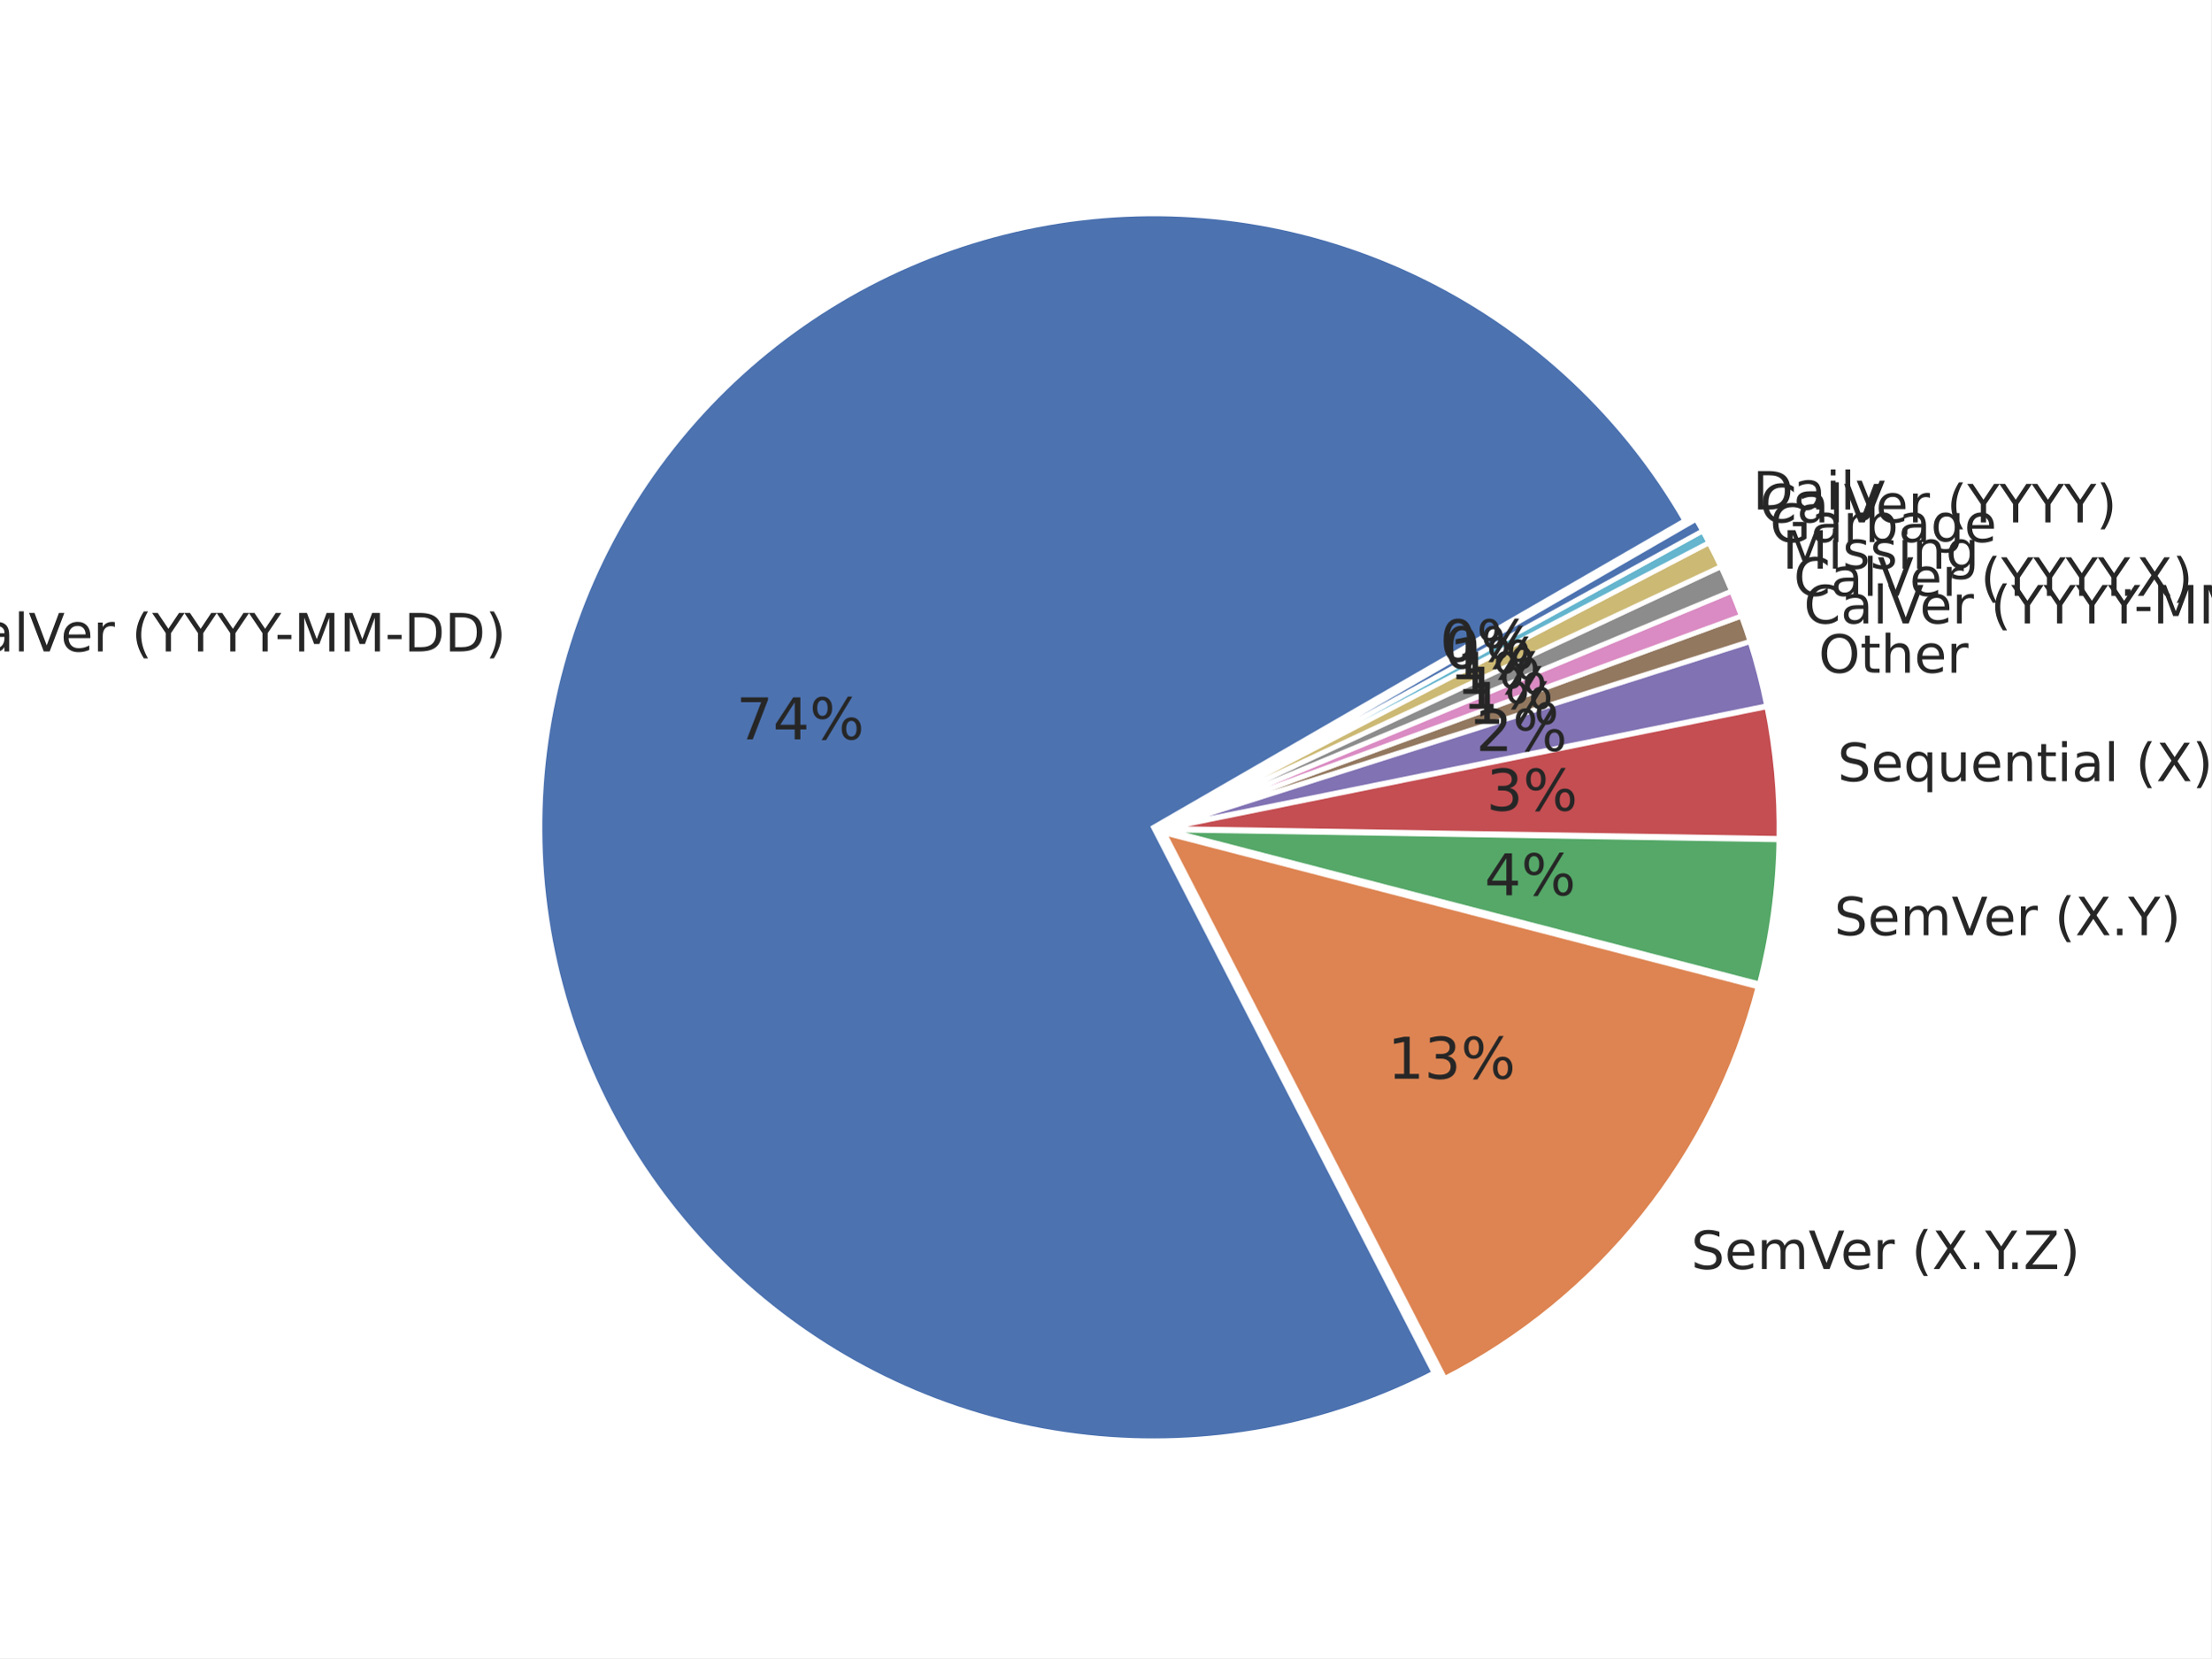
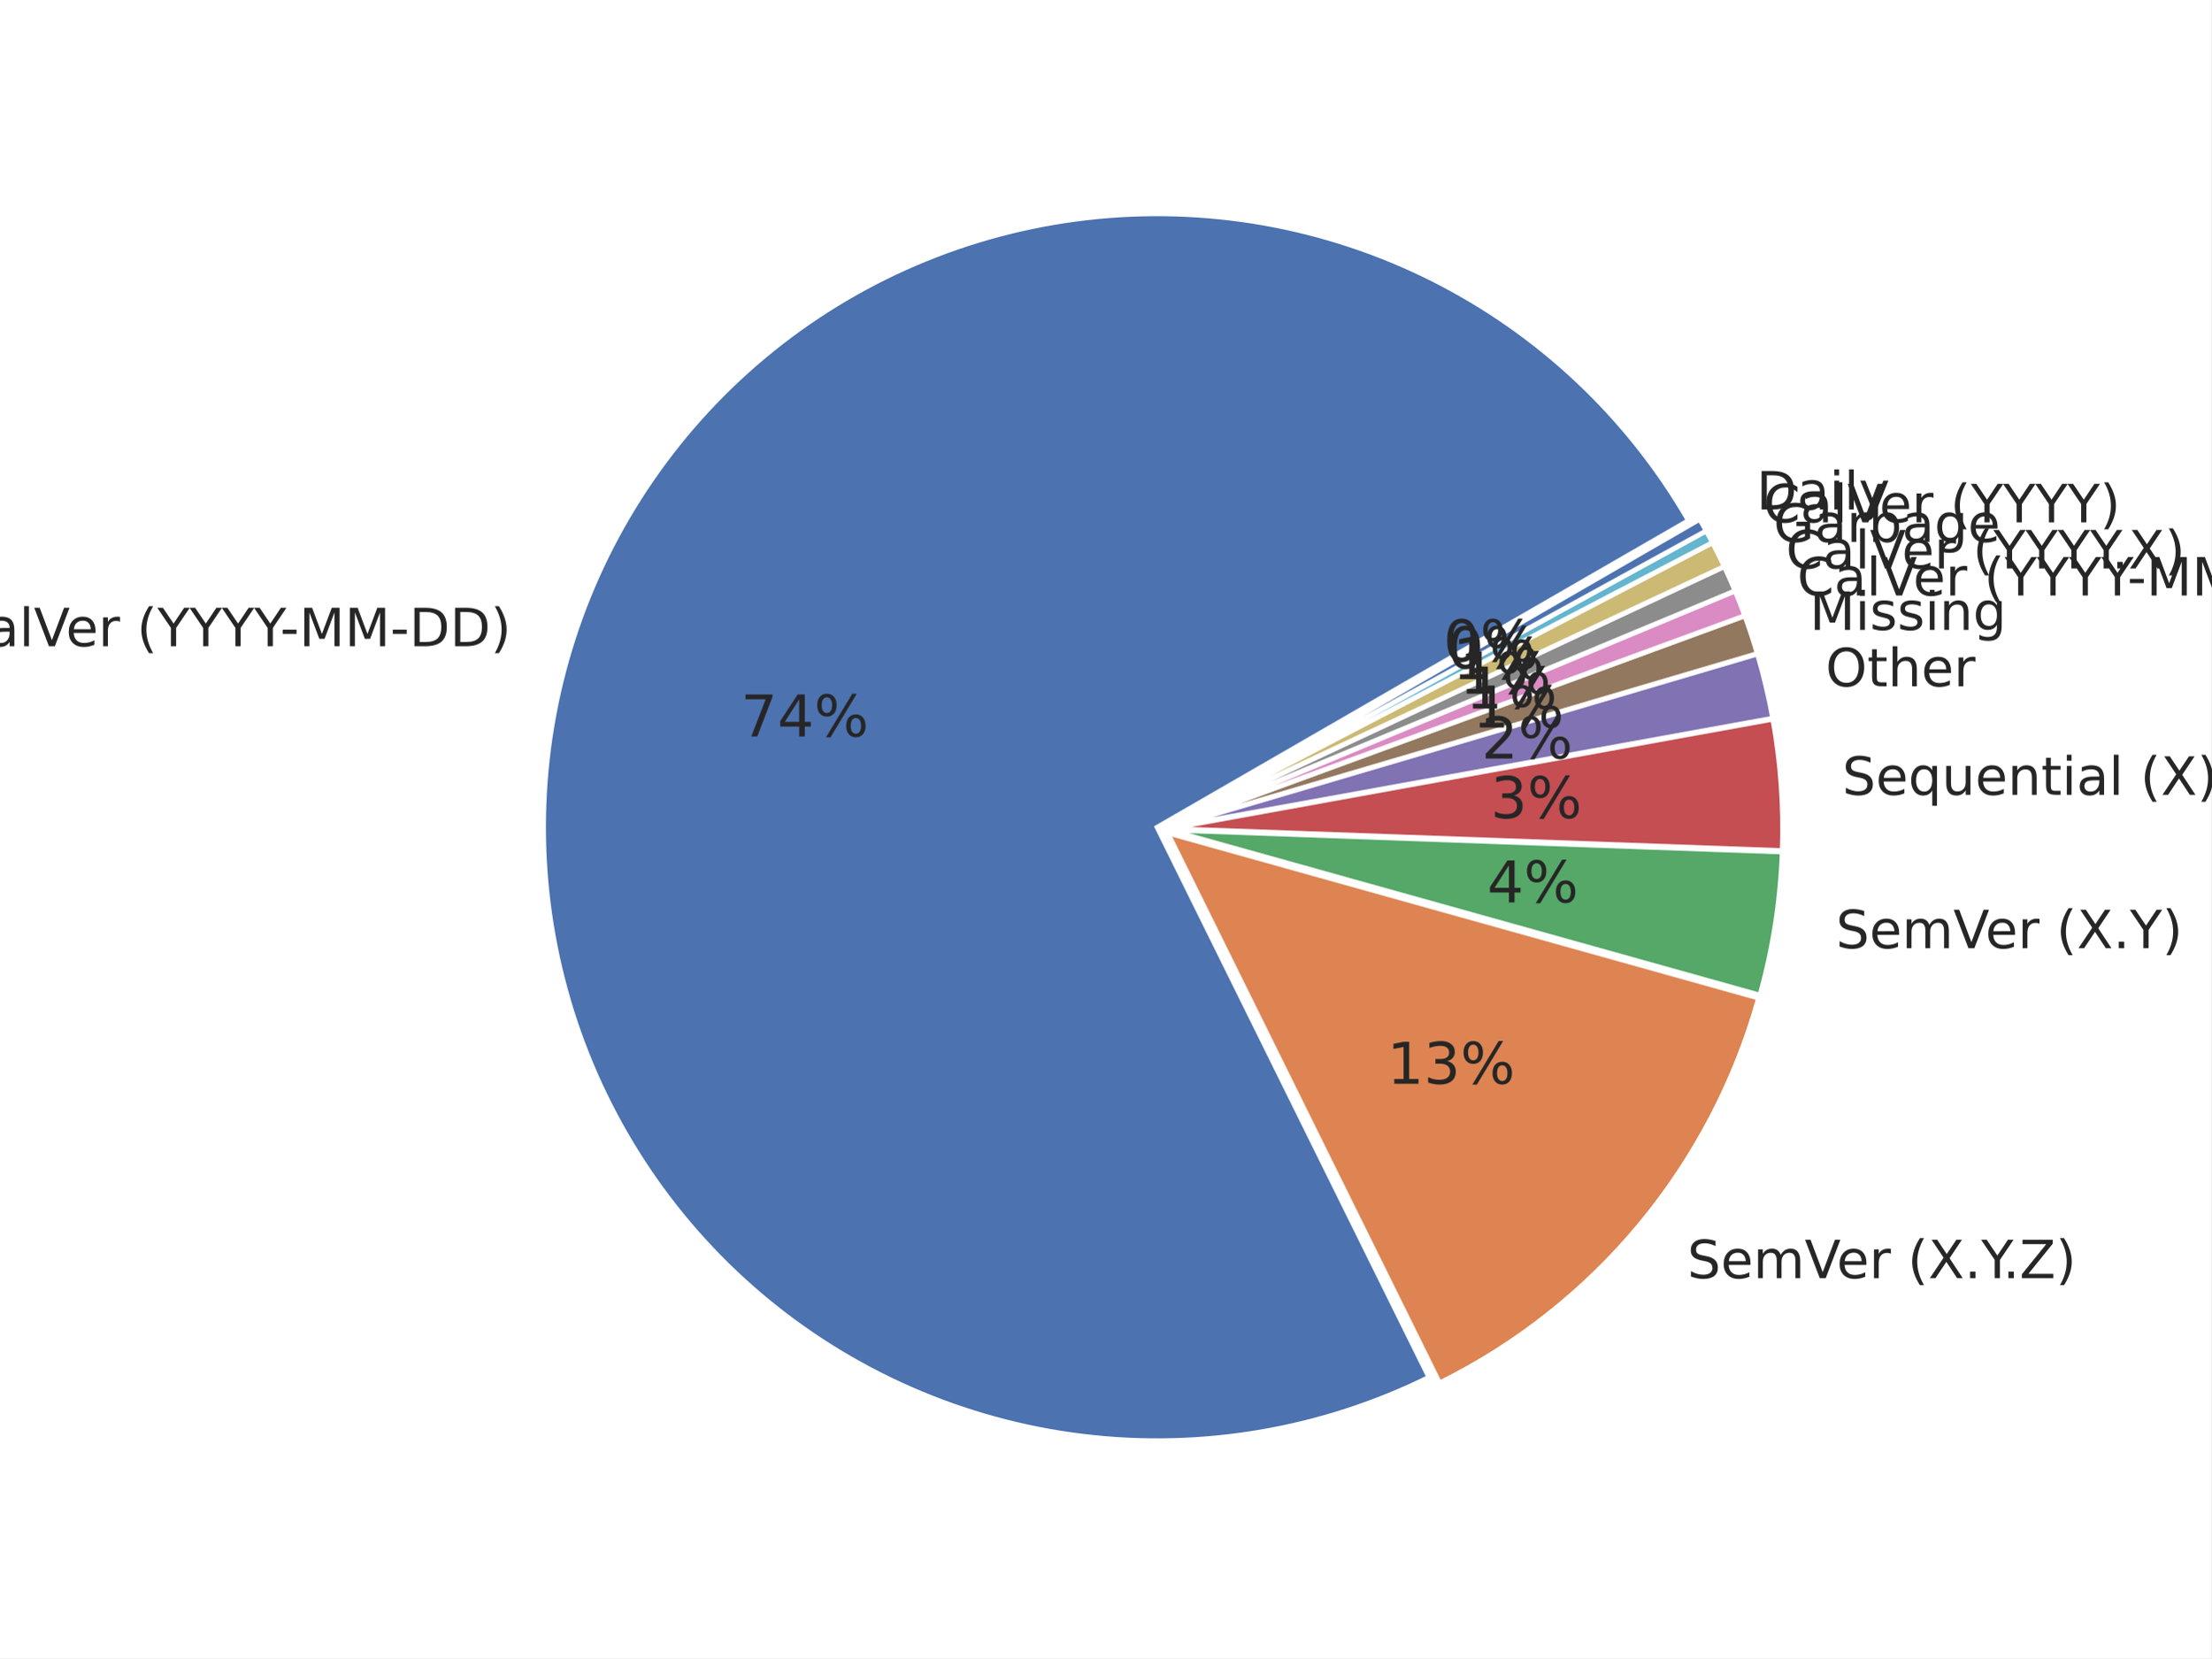
<svg xmlns="http://www.w3.org/2000/svg" xmlns:xlink="http://www.w3.org/1999/xlink" width="460.8pt" height="345.6pt" viewBox="0 0 460.8 345.6" version="1.1">
  <defs>
    <style type="text/css">*{stroke-linejoin: round; stroke-linecap: butt}</style>
  </defs>
  <g id="figure_1">
    <g id="patch_1">
      <path d="M 0 345.6  L 460.8 345.6  L 460.8 0  L 0 0  z " style="fill: #ffffff" />
    </g>
    <g id="axes_1">
      <g id="matplotlib.axis_1" />
      <g id="matplotlib.axis_2" />
      <g id="patch_2">
-         <path d="M 351.126 108.503  C 338.615 86.832 320.013 69.303 297.638 58.1  C 275.262 46.896 250.083 42.503 225.236 45.468  C 200.389 48.432 176.95 58.626 157.839 74.78  C 138.728 90.933 124.773 112.347 117.711 136.353  C 110.65 160.359 110.788 185.919 118.108 209.847  C 125.428 233.776 139.614 255.037 158.898 270.984  C 178.183 286.93 201.73 296.87 226.608 299.567  C 251.485 302.263 276.616 297.598 298.869 286.154  L 240.386 172.439  z " style="fill: #4c72b0; stroke: #ffffff; stroke-linejoin: miter" />
+         <path d="M 351.882 108.493  C 339.414 86.898 320.897 69.414 298.622 58.205  C 276.346 46.995 251.272 42.543 226.499 45.398  C 201.727 48.254 178.322 58.294 159.182 74.277  C 140.041 90.261 125.987 111.499 118.759 135.365  C 111.531 159.231 111.44 184.698 118.496 208.615  C 125.553 232.532 139.454 253.871 158.48 269.991  C 177.505 286.111 200.837 296.319 225.588 299.352  C 250.34 302.385 275.446 298.113 297.801 287.064  L 241.142 172.429  z " style="fill: #4c72b0; stroke: #ffffff; stroke-linejoin: miter" />
      </g>
      <g id="patch_3">
-         <path d="M 301.094 287.313  C 317.112 279.075 331.21 267.545 342.462 253.48  C 353.715 239.415 361.869 223.129 366.39 205.693  L 242.611 173.599  z " style="fill: #dd8452; stroke: #ffffff; stroke-linejoin: miter" />
+         <path d="M 300.009 288.25  C 316.101 280.297 330.339 269.043 341.795 255.224  C 353.251 241.404 361.669 225.326 366.502 208.039  L 243.35 173.616  z " style="fill: #dd8452; stroke: #ffffff; stroke-linejoin: miter" />
      </g>
      <g id="patch_4">
-         <path d="M 366.658 205.067  C 367.929 200.165 368.908 195.193 369.589 190.176  C 370.27 185.159 370.653 180.105 370.735 175.043  L 242.88 172.972  z " style="fill: #55a868; stroke: #ffffff; stroke-linejoin: miter" />
+         <path d="M 366.781 207.419  C 368.139 202.559 369.209 197.624 369.984 192.638  C 370.759 187.652 371.238 182.624 371.419 177.581  L 243.629 172.996  z " style="fill: #55a868; stroke: #ffffff; stroke-linejoin: miter" />
      </g>
      <g id="patch_5">
-         <path d="M 370.741 174.753  C 370.816 170.151 370.642 165.549 370.22 160.965  C 369.798 156.382 369.129 151.825 368.216 147.313  L 242.886 172.683  z " style="fill: #c44e52; stroke: #ffffff; stroke-linejoin: miter" />
+         <path d="M 371.431 177.293  C 371.595 172.709 371.513 168.12 371.184 163.545  C 370.855 158.969 370.281 154.415 369.463 149.902  L 243.641 172.708  z " style="fill: #c44e52; stroke: #ffffff; stroke-linejoin: miter" />
      </g>
      <g id="patch_6">
-         <path d="M 368.18 147.11  C 367.724 144.854 367.207 142.612 366.629 140.385  C 366.052 138.157 365.414 135.946 364.717 133.753  L 242.85 172.479  z " style="fill: #8172b3; stroke: #ffffff; stroke-linejoin: miter" />
+         <path d="M 369.431 149.698  C 369.022 147.442 368.553 145.197 368.023 142.966  C 367.493 140.735 366.904 138.518 366.255 136.319  L 243.61 172.505  z " style="fill: #8172b3; stroke: #ffffff; stroke-linejoin: miter" />
      </g>
      <g id="patch_7">
-         <path d="M 364.689 133.66  C 364.411 132.783 364.123 131.909 363.825 131.038  C 363.527 130.168 363.22 129.3 362.904 128.436  L 242.823 172.387  z " style="fill: #937860; stroke: #ffffff; stroke-linejoin: miter" />
+         <path d="M 366.225 136.213  C 365.836 134.894 365.425 133.58 364.993 132.274  C 364.562 130.968 364.109 129.668 363.635 128.377  L 243.58 172.399  z " style="fill: #937860; stroke: #ffffff; stroke-linejoin: miter" />
      </g>
      <g id="patch_8">
-         <path d="M 362.885 128.384  C 362.569 127.519 362.243 126.659 361.908 125.801  C 361.573 124.944 361.229 124.091 360.876 123.241  L 242.804 172.335  z " style="fill: #da8bc3; stroke: #ffffff; stroke-linejoin: miter" />
+         <path d="M 363.612 128.312  C 363.296 127.451 362.971 126.593 362.637 125.739  C 362.303 124.885 361.959 124.035 361.607 123.188  L 243.556 172.334  z " style="fill: #da8bc3; stroke: #ffffff; stroke-linejoin: miter" />
      </g>
      <g id="patch_9">
-         <path d="M 360.855 123.19  C 360.501 122.34 360.139 121.494 359.767 120.652  C 359.396 119.81 359.015 118.972 358.625 118.138  L 242.782 172.284  z " style="fill: #8c8c8c; stroke: #ffffff; stroke-linejoin: miter" />
+         <path d="M 361.586 123.137  C 361.233 122.29 360.871 121.447 360.501 120.608  C 360.13 119.769 359.751 118.935 359.362 118.104  L 243.535 172.283  z " style="fill: #8c8c8c; stroke: #ffffff; stroke-linejoin: miter" />
      </g>
      <g id="patch_10">
-         <path d="M 358.602 118.088  C 358.212 117.255 357.813 116.425 357.406 115.6  C 356.998 114.775 356.582 113.954 356.156 113.138  L 242.759 172.234  z " style="fill: #ccb974; stroke: #ffffff; stroke-linejoin: miter" />
+         <path d="M 359.339 118.054  C 358.95 117.223 358.552 116.397 358.146 115.574  C 357.74 114.752 357.324 113.934 356.9 113.121  L 243.512 172.233  z " style="fill: #ccb974; stroke: #ffffff; stroke-linejoin: miter" />
      </g>
      <g id="patch_11">
-         <path d="M 356.137 113.101  C 355.925 112.693 355.71 112.286 355.493 111.88  C 355.276 111.475 355.056 111.07 354.835 110.667  L 242.74 172.197  z " style="fill: #64b5cd; stroke: #ffffff; stroke-linejoin: miter" />
+         <path d="M 356.882 113.084  C 356.67 112.678 356.455 112.272 356.239 111.868  C 356.023 111.463 355.804 111.06 355.583 110.658  L 243.493 172.197  z " style="fill: #64b5cd; stroke: #ffffff; stroke-linejoin: miter" />
      </g>
      <g id="patch_12">
-         <path d="M 354.822 110.642  C 354.6 110.239 354.377 109.837 354.151 109.436  C 353.925 109.035 353.697 108.635 353.467 108.237  L 242.727 172.173  z " style="fill: #4c72b0; stroke: #ffffff; stroke-linejoin: miter" />
+         <path d="M 355.57 110.634  C 355.349 110.232 355.127 109.831 354.902 109.432  C 354.677 109.032 354.449 108.634 354.22 108.237  L 243.48 172.173  z " style="fill: #4c72b0; stroke: #ffffff; stroke-linejoin: miter" />
      </g>
      <g id="text_1">
-         <g style="fill: #262626" transform="translate(-11.50343 135.7799) scale(0.11 -0.11)">
+         <g style="fill: #262626" transform="translate(-10.42624 134.6938) scale(0.11 -0.11)">
          <defs>
            <path id="DejaVuSans-43" d="M 4122 4306  L 4122 3641  Q 3803 3938 3442 4084  Q 3081 4231 2675 4231  Q 1875 4231 1450 3742  Q 1025 3253 1025 2328  Q 1025 1406 1450 917  Q 1875 428 2675 428  Q 3081 428 3442 575  Q 3803 722 4122 1019  L 4122 359  Q 3791 134 3420 21  Q 3050 -91 2638 -91  Q 1578 -91 968 557  Q 359 1206 359 2328  Q 359 3453 968 4101  Q 1578 4750 2638 4750  Q 3056 4750 3426 4639  Q 3797 4528 4122 4306  z " transform="scale(0.015625)" />
            <path id="DejaVuSans-61" d="M 2194 1759  Q 1497 1759 1228 1600  Q 959 1441 959 1056  Q 959 750 1161 570  Q 1363 391 1709 391  Q 2188 391 2477 730  Q 2766 1069 2766 1631  L 2766 1759  L 2194 1759  z M 3341 1997  L 3341 0  L 2766 0  L 2766 531  Q 2569 213 2275 61  Q 1981 -91 1556 -91  Q 1019 -91 701 211  Q 384 513 384 1019  Q 384 1609 779 1909  Q 1175 2209 1959 2209  L 2766 2209  L 2766 2266  Q 2766 2663 2505 2880  Q 2244 3097 1772 3097  Q 1472 3097 1187 3025  Q 903 2953 641 2809  L 641 3341  Q 956 3463 1253 3523  Q 1550 3584 1831 3584  Q 2591 3584 2966 3190  Q 3341 2797 3341 1997  z " transform="scale(0.015625)" />
            <path id="DejaVuSans-6c" d="M 603 4863  L 1178 4863  L 1178 0  L 603 0  L 603 4863  z " transform="scale(0.015625)" />
            <path id="DejaVuSans-56" d="M 1831 0  L 50 4666  L 709 4666  L 2188 738  L 3669 4666  L 4325 4666  L 2547 0  L 1831 0  z " transform="scale(0.015625)" />
            <path id="DejaVuSans-65" d="M 3597 1894  L 3597 1613  L 953 1613  Q 991 1019 1311 708  Q 1631 397 2203 397  Q 2534 397 2845 478  Q 3156 559 3463 722  L 3463 178  Q 3153 47 2828 -22  Q 2503 -91 2169 -91  Q 1331 -91 842 396  Q 353 884 353 1716  Q 353 2575 817 3079  Q 1281 3584 2069 3584  Q 2775 3584 3186 3129  Q 3597 2675 3597 1894  z M 3022 2063  Q 3016 2534 2758 2815  Q 2500 3097 2075 3097  Q 1594 3097 1305 2825  Q 1016 2553 972 2059  L 3022 2063  z " transform="scale(0.015625)" />
            <path id="DejaVuSans-72" d="M 2631 2963  Q 2534 3019 2420 3045  Q 2306 3072 2169 3072  Q 1681 3072 1420 2755  Q 1159 2438 1159 1844  L 1159 0  L 581 0  L 581 3500  L 1159 3500  L 1159 2956  Q 1341 3275 1631 3429  Q 1922 3584 2338 3584  Q 2397 3584 2469 3576  Q 2541 3569 2628 3553  L 2631 2963  z " transform="scale(0.015625)" />
            <path id="DejaVuSans-20" transform="scale(0.015625)" />
            <path id="DejaVuSans-28" d="M 1984 4856  Q 1566 4138 1362 3434  Q 1159 2731 1159 2009  Q 1159 1288 1364 580  Q 1569 -128 1984 -844  L 1484 -844  Q 1016 -109 783 600  Q 550 1309 550 2009  Q 550 2706 781 3412  Q 1013 4119 1484 4856  L 1984 4856  z " transform="scale(0.015625)" />
            <path id="DejaVuSans-59" d="M -13 4666  L 666 4666  L 1959 2747  L 3244 4666  L 3922 4666  L 2272 2222  L 2272 0  L 1638 0  L 1638 2222  L -13 4666  z " transform="scale(0.015625)" />
            <path id="DejaVuSans-2d" d="M 313 2009  L 1997 2009  L 1997 1497  L 313 1497  L 313 2009  z " transform="scale(0.015625)" />
            <path id="DejaVuSans-4d" d="M 628 4666  L 1569 4666  L 2759 1491  L 3956 4666  L 4897 4666  L 4897 0  L 4281 0  L 4281 4097  L 3078 897  L 2444 897  L 1241 4097  L 1241 0  L 628 0  L 628 4666  z " transform="scale(0.015625)" />
            <path id="DejaVuSans-44" d="M 1259 4147  L 1259 519  L 2022 519  Q 2988 519 3436 956  Q 3884 1394 3884 2338  Q 3884 3275 3436 3711  Q 2988 4147 2022 4147  L 1259 4147  z M 628 4666  L 1925 4666  Q 3281 4666 3915 4102  Q 4550 3538 4550 2338  Q 4550 1131 3912 565  Q 3275 0 1925 0  L 628 0  L 628 4666  z " transform="scale(0.015625)" />
            <path id="DejaVuSans-29" d="M 513 4856  L 1013 4856  Q 1481 4119 1714 3412  Q 1947 2706 1947 2009  Q 1947 1309 1714 600  Q 1481 -109 1013 -844  L 513 -844  Q 928 -128 1133 580  Q 1338 1288 1338 2009  Q 1338 2731 1133 3434  Q 928 4138 513 4856  z " transform="scale(0.015625)" />
          </defs>
          <use xlink:href="#DejaVuSans-43" />
          <use xlink:href="#DejaVuSans-61" x="69.824" />
          <use xlink:href="#DejaVuSans-6c" x="131.104" />
          <use xlink:href="#DejaVuSans-56" x="158.887" />
          <use xlink:href="#DejaVuSans-65" x="219.545" />
          <use xlink:href="#DejaVuSans-72" x="281.068" />
          <use xlink:href="#DejaVuSans-20" x="322.182" />
          <use xlink:href="#DejaVuSans-28" x="353.969" />
          <use xlink:href="#DejaVuSans-59" x="392.982" />
          <use xlink:href="#DejaVuSans-59" x="454.066" />
          <use xlink:href="#DejaVuSans-59" x="515.15" />
          <use xlink:href="#DejaVuSans-59" x="576.234" />
          <use xlink:href="#DejaVuSans-2d" x="625.443" />
          <use xlink:href="#DejaVuSans-4d" x="661.527" />
          <use xlink:href="#DejaVuSans-4d" x="747.807" />
          <use xlink:href="#DejaVuSans-2d" x="834.086" />
          <use xlink:href="#DejaVuSans-44" x="870.17" />
          <use xlink:href="#DejaVuSans-44" x="947.172" />
          <use xlink:href="#DejaVuSans-29" x="1024.174" />
        </g>
      </g>
      <g id="text_2">
-         <g style="fill: #262626" transform="translate(153.4451 154.0988) scale(0.12 -0.12)">
+         <g style="fill: #262626" transform="translate(154.3763 153.5019) scale(0.12 -0.12)">
          <defs>
            <path id="DejaVuSans-37" d="M 525 4666  L 3525 4666  L 3525 4397  L 1831 0  L 1172 0  L 2766 4134  L 525 4134  L 525 4666  z " transform="scale(0.015625)" />
            <path id="DejaVuSans-34" d="M 2419 4116  L 825 1625  L 2419 1625  L 2419 4116  z M 2253 4666  L 3047 4666  L 3047 1625  L 3713 1625  L 3713 1100  L 3047 1100  L 3047 0  L 2419 0  L 2419 1100  L 313 1100  L 313 1709  L 2253 4666  z " transform="scale(0.015625)" />
            <path id="DejaVuSans-25" d="M 4653 2053  Q 4381 2053 4226 1822  Q 4072 1591 4072 1178  Q 4072 772 4226 539  Q 4381 306 4653 306  Q 4919 306 5073 539  Q 5228 772 5228 1178  Q 5228 1588 5073 1820  Q 4919 2053 4653 2053  z M 4653 2450  Q 5147 2450 5437 2106  Q 5728 1763 5728 1178  Q 5728 594 5436 251  Q 5144 -91 4653 -91  Q 4153 -91 3862 251  Q 3572 594 3572 1178  Q 3572 1766 3864 2108  Q 4156 2450 4653 2450  z M 1428 4353  Q 1159 4353 1004 4120  Q 850 3888 850 3481  Q 850 3069 1003 2837  Q 1156 2606 1428 2606  Q 1700 2606 1854 2837  Q 2009 3069 2009 3481  Q 2009 3884 1853 4118  Q 1697 4353 1428 4353  z M 4250 4750  L 4750 4750  L 1831 -91  L 1331 -91  L 4250 4750  z M 1428 4750  Q 1922 4750 2215 4408  Q 2509 4066 2509 3481  Q 2509 2891 2217 2550  Q 1925 2209 1428 2209  Q 931 2209 642 2551  Q 353 2894 353 3481  Q 353 4063 643 4406  Q 934 4750 1428 4750  z " transform="scale(0.015625)" />
          </defs>
          <use xlink:href="#DejaVuSans-37" />
          <use xlink:href="#DejaVuSans-34" x="63.623" />
          <use xlink:href="#DejaVuSans-25" x="127.246" />
        </g>
      </g>
      <g id="text_3">
-         <g style="fill: #262626" transform="translate(352.4475 264.5032) scale(0.11 -0.11)">
+         <g style="fill: #262626" transform="translate(351.6397 266.4197) scale(0.11 -0.11)">
          <defs>
            <path id="DejaVuSans-53" d="M 3425 4513  L 3425 3897  Q 3066 4069 2747 4153  Q 2428 4238 2131 4238  Q 1616 4238 1336 4038  Q 1056 3838 1056 3469  Q 1056 3159 1242 3001  Q 1428 2844 1947 2747  L 2328 2669  Q 3034 2534 3370 2195  Q 3706 1856 3706 1288  Q 3706 609 3251 259  Q 2797 -91 1919 -91  Q 1588 -91 1214 -16  Q 841 59 441 206  L 441 856  Q 825 641 1194 531  Q 1563 422 1919 422  Q 2459 422 2753 634  Q 3047 847 3047 1241  Q 3047 1584 2836 1778  Q 2625 1972 2144 2069  L 1759 2144  Q 1053 2284 737 2584  Q 422 2884 422 3419  Q 422 4038 858 4394  Q 1294 4750 2059 4750  Q 2388 4750 2728 4690  Q 3069 4631 3425 4513  z " transform="scale(0.015625)" />
            <path id="DejaVuSans-6d" d="M 3328 2828  Q 3544 3216 3844 3400  Q 4144 3584 4550 3584  Q 5097 3584 5394 3201  Q 5691 2819 5691 2113  L 5691 0  L 5113 0  L 5113 2094  Q 5113 2597 4934 2840  Q 4756 3084 4391 3084  Q 3944 3084 3684 2787  Q 3425 2491 3425 1978  L 3425 0  L 2847 0  L 2847 2094  Q 2847 2600 2669 2842  Q 2491 3084 2119 3084  Q 1678 3084 1418 2786  Q 1159 2488 1159 1978  L 1159 0  L 581 0  L 581 3500  L 1159 3500  L 1159 2956  Q 1356 3278 1631 3431  Q 1906 3584 2284 3584  Q 2666 3584 2933 3390  Q 3200 3197 3328 2828  z " transform="scale(0.015625)" />
            <path id="DejaVuSans-58" d="M 403 4666  L 1081 4666  L 2241 2931  L 3406 4666  L 4084 4666  L 2584 2425  L 4184 0  L 3506 0  L 2194 1984  L 872 0  L 191 0  L 1856 2491  L 403 4666  z " transform="scale(0.015625)" />
            <path id="DejaVuSans-2e" d="M 684 794  L 1344 794  L 1344 0  L 684 0  L 684 794  z " transform="scale(0.015625)" />
            <path id="DejaVuSans-5a" d="M 359 4666  L 4025 4666  L 4025 4184  L 1075 531  L 4097 531  L 4097 0  L 288 0  L 288 481  L 3238 4134  L 359 4134  L 359 4666  z " transform="scale(0.015625)" />
          </defs>
          <use xlink:href="#DejaVuSans-53" />
          <use xlink:href="#DejaVuSans-65" x="63.477" />
          <use xlink:href="#DejaVuSans-6d" x="125" />
          <use xlink:href="#DejaVuSans-56" x="222.412" />
          <use xlink:href="#DejaVuSans-65" x="283.07" />
          <use xlink:href="#DejaVuSans-72" x="344.594" />
          <use xlink:href="#DejaVuSans-20" x="385.707" />
          <use xlink:href="#DejaVuSans-28" x="417.494" />
          <use xlink:href="#DejaVuSans-58" x="456.508" />
          <use xlink:href="#DejaVuSans-2e" x="525.014" />
          <use xlink:href="#DejaVuSans-59" x="556.801" />
          <use xlink:href="#DejaVuSans-2e" x="597.635" />
          <use xlink:href="#DejaVuSans-5a" x="629.422" />
          <use xlink:href="#DejaVuSans-29" x="697.928" />
        </g>
      </g>
      <g id="text_4">
-         <g style="fill: #262626" transform="translate(289.1859 224.8387) scale(0.12 -0.12)">
+         <g style="fill: #262626" transform="translate(289.0811 225.8919) scale(0.12 -0.12)">
          <defs>
            <path id="DejaVuSans-31" d="M 794 531  L 1825 531  L 1825 4091  L 703 3866  L 703 4441  L 1819 4666  L 2450 4666  L 2450 531  L 3481 531  L 3481 0  L 794 0  L 794 531  z " transform="scale(0.015625)" />
            <path id="DejaVuSans-33" d="M 2597 2516  Q 3050 2419 3304 2112  Q 3559 1806 3559 1356  Q 3559 666 3084 287  Q 2609 -91 1734 -91  Q 1441 -91 1130 -33  Q 819 25 488 141  L 488 750  Q 750 597 1062 519  Q 1375 441 1716 441  Q 2309 441 2620 675  Q 2931 909 2931 1356  Q 2931 1769 2642 2001  Q 2353 2234 1838 2234  L 1294 2234  L 1294 2753  L 1863 2753  Q 2328 2753 2575 2939  Q 2822 3125 2822 3475  Q 2822 3834 2567 4026  Q 2313 4219 1838 4219  Q 1578 4219 1281 4162  Q 984 4106 628 3988  L 628 4550  Q 988 4650 1302 4700  Q 1616 4750 1894 4750  Q 2613 4750 3031 4423  Q 3450 4097 3450 3541  Q 3450 3153 3228 2886  Q 3006 2619 2597 2516  z " transform="scale(0.015625)" />
          </defs>
          <use xlink:href="#DejaVuSans-31" />
          <use xlink:href="#DejaVuSans-33" x="63.623" />
          <use xlink:href="#DejaVuSans-25" x="127.246" />
        </g>
      </g>
      <g id="text_5">
-         <g style="fill: #262626" transform="translate(382.26 194.9315) scale(0.11 -0.11)">
+         <g style="fill: #262626" transform="translate(382.6191 197.637) scale(0.11 -0.11)">
          <use xlink:href="#DejaVuSans-53" />
          <use xlink:href="#DejaVuSans-65" x="63.477" />
          <use xlink:href="#DejaVuSans-6d" x="125" />
          <use xlink:href="#DejaVuSans-56" x="222.412" />
          <use xlink:href="#DejaVuSans-65" x="283.07" />
          <use xlink:href="#DejaVuSans-72" x="344.594" />
          <use xlink:href="#DejaVuSans-20" x="385.707" />
          <use xlink:href="#DejaVuSans-28" x="417.494" />
          <use xlink:href="#DejaVuSans-58" x="456.508" />
          <use xlink:href="#DejaVuSans-2e" x="525.014" />
          <use xlink:href="#DejaVuSans-59" x="556.801" />
          <use xlink:href="#DejaVuSans-29" x="617.885" />
        </g>
      </g>
      <g id="text_6">
-         <g style="fill: #262626" transform="translate(309.3869 186.6056) scale(0.12 -0.12)">
+         <g style="fill: #262626" transform="translate(309.9234 188.0924) scale(0.12 -0.12)">
          <use xlink:href="#DejaVuSans-34" />
          <use xlink:href="#DejaVuSans-25" x="63.623" />
        </g>
      </g>
      <g id="text_7">
-         <g style="fill: #262626" transform="translate(382.9533 162.8287) scale(0.11 -0.11)">
+         <g style="fill: #262626" transform="translate(383.9385 165.6634) scale(0.11 -0.11)">
          <defs>
            <path id="DejaVuSans-71" d="M 947 1747  Q 947 1113 1208 752  Q 1469 391 1925 391  Q 2381 391 2643 752  Q 2906 1113 2906 1747  Q 2906 2381 2643 2742  Q 2381 3103 1925 3103  Q 1469 3103 1208 2742  Q 947 2381 947 1747  z M 2906 525  Q 2725 213 2448 61  Q 2172 -91 1784 -91  Q 1150 -91 751 415  Q 353 922 353 1747  Q 353 2572 751 3078  Q 1150 3584 1784 3584  Q 2172 3584 2448 3432  Q 2725 3281 2906 2969  L 2906 3500  L 3481 3500  L 3481 -1331  L 2906 -1331  L 2906 525  z " transform="scale(0.015625)" />
            <path id="DejaVuSans-75" d="M 544 1381  L 544 3500  L 1119 3500  L 1119 1403  Q 1119 906 1312 657  Q 1506 409 1894 409  Q 2359 409 2629 706  Q 2900 1003 2900 1516  L 2900 3500  L 3475 3500  L 3475 0  L 2900 0  L 2900 538  Q 2691 219 2414 64  Q 2138 -91 1772 -91  Q 1169 -91 856 284  Q 544 659 544 1381  z M 1991 3584  L 1991 3584  z " transform="scale(0.015625)" />
            <path id="DejaVuSans-6e" d="M 3513 2113  L 3513 0  L 2938 0  L 2938 2094  Q 2938 2591 2744 2837  Q 2550 3084 2163 3084  Q 1697 3084 1428 2787  Q 1159 2491 1159 1978  L 1159 0  L 581 0  L 581 3500  L 1159 3500  L 1159 2956  Q 1366 3272 1645 3428  Q 1925 3584 2291 3584  Q 2894 3584 3203 3211  Q 3513 2838 3513 2113  z " transform="scale(0.015625)" />
            <path id="DejaVuSans-74" d="M 1172 4494  L 1172 3500  L 2356 3500  L 2356 3053  L 1172 3053  L 1172 1153  Q 1172 725 1289 603  Q 1406 481 1766 481  L 2356 481  L 2356 0  L 1766 0  Q 1100 0 847 248  Q 594 497 594 1153  L 594 3053  L 172 3053  L 172 3500  L 594 3500  L 594 4494  L 1172 4494  z " transform="scale(0.015625)" />
            <path id="DejaVuSans-69" d="M 603 3500  L 1178 3500  L 1178 0  L 603 0  L 603 3500  z M 603 4863  L 1178 4863  L 1178 4134  L 603 4134  L 603 4863  z " transform="scale(0.015625)" />
          </defs>
          <use xlink:href="#DejaVuSans-53" />
          <use xlink:href="#DejaVuSans-65" x="63.477" />
          <use xlink:href="#DejaVuSans-71" x="125" />
          <use xlink:href="#DejaVuSans-75" x="188.477" />
          <use xlink:href="#DejaVuSans-65" x="251.855" />
          <use xlink:href="#DejaVuSans-6e" x="313.379" />
          <use xlink:href="#DejaVuSans-74" x="376.758" />
          <use xlink:href="#DejaVuSans-69" x="415.967" />
          <use xlink:href="#DejaVuSans-61" x="443.75" />
          <use xlink:href="#DejaVuSans-6c" x="505.029" />
          <use xlink:href="#DejaVuSans-20" x="532.812" />
          <use xlink:href="#DejaVuSans-28" x="564.6" />
          <use xlink:href="#DejaVuSans-58" x="603.613" />
          <use xlink:href="#DejaVuSans-29" x="672.119" />
        </g>
      </g>
      <g id="text_8">
-         <g style="fill: #262626" transform="translate(309.7678 168.9635) scale(0.12 -0.12)">
+         <g style="fill: #262626" transform="translate(310.6484 170.5213) scale(0.12 -0.12)">
          <use xlink:href="#DejaVuSans-33" />
          <use xlink:href="#DejaVuSans-25" x="63.623" />
        </g>
      </g>
      <g id="text_9">
-         <g style="fill: #262626" transform="translate(379.007 140.2104) scale(0.11 -0.11)">
+         <g style="fill: #262626" transform="translate(380.4644 143.0472) scale(0.11 -0.11)">
          <defs>
            <path id="DejaVuSans-4f" d="M 2522 4238  Q 1834 4238 1429 3725  Q 1025 3213 1025 2328  Q 1025 1447 1429 934  Q 1834 422 2522 422  Q 3209 422 3611 934  Q 4013 1447 4013 2328  Q 4013 3213 3611 3725  Q 3209 4238 2522 4238  z M 2522 4750  Q 3503 4750 4090 4092  Q 4678 3434 4678 2328  Q 4678 1225 4090 567  Q 3503 -91 2522 -91  Q 1538 -91 948 565  Q 359 1222 359 2328  Q 359 3434 948 4092  Q 1538 4750 2522 4750  z " transform="scale(0.015625)" />
            <path id="DejaVuSans-68" d="M 3513 2113  L 3513 0  L 2938 0  L 2938 2094  Q 2938 2591 2744 2837  Q 2550 3084 2163 3084  Q 1697 3084 1428 2787  Q 1159 2491 1159 1978  L 1159 0  L 581 0  L 581 4863  L 1159 4863  L 1159 2956  Q 1366 3272 1645 3428  Q 1925 3584 2291 3584  Q 2894 3584 3203 3211  Q 3513 2838 3513 2113  z " transform="scale(0.015625)" />
          </defs>
          <use xlink:href="#DejaVuSans-4f" />
          <use xlink:href="#DejaVuSans-74" x="78.711" />
          <use xlink:href="#DejaVuSans-68" x="117.92" />
          <use xlink:href="#DejaVuSans-65" x="181.299" />
          <use xlink:href="#DejaVuSans-72" x="242.822" />
        </g>
      </g>
      <g id="text_10">
-         <g style="fill: #262626" transform="translate(307.5992 156.5336) scale(0.12 -0.12)">
+         <g style="fill: #262626" transform="translate(308.7393 158.0925) scale(0.12 -0.12)">
          <defs>
            <path id="DejaVuSans-32" d="M 1228 531  L 3431 531  L 3431 0  L 469 0  L 469 531  Q 828 903 1448 1529  Q 2069 2156 2228 2338  Q 2531 2678 2651 2914  Q 2772 3150 2772 3378  Q 2772 3750 2511 3984  Q 2250 4219 1831 4219  Q 1534 4219 1204 4116  Q 875 4013 500 3803  L 500 4441  Q 881 4594 1212 4672  Q 1544 4750 1819 4750  Q 2544 4750 2975 4387  Q 3406 4025 3406 3419  Q 3406 3131 3298 2873  Q 3191 2616 2906 2266  Q 2828 2175 2409 1742  Q 1991 1309 1228 531  z " transform="scale(0.015625)" />
          </defs>
          <use xlink:href="#DejaVuSans-32" />
          <use xlink:href="#DejaVuSans-25" x="63.623" />
        </g>
      </g>
      <g id="text_11">
-         <g style="fill: #262626" transform="translate(375.9252 129.9389) scale(0.11 -0.11)">
+         <g style="fill: #262626" transform="translate(377.1346 131.2969) scale(0.11 -0.11)">
+           <defs>
+             <path id="DejaVuSans-73" d="M 2834 3397  L 2834 2853  Q 2591 2978 2328 3040  Q 2066 3103 1784 3103  Q 1356 3103 1142 2972  Q 928 2841 928 2578  Q 928 2378 1081 2264  Q 1234 2150 1697 2047  L 1894 2003  Q 2506 1872 2764 1633  Q 3022 1394 3022 966  Q 3022 478 2636 193  Q 2250 -91 1575 -91  Q 1294 -91 989 -36  Q 684 19 347 128  L 347 722  Q 666 556 975 473  Q 1284 391 1588 391  Q 1994 391 2212 530  Q 2431 669 2431 922  Q 2431 1156 2273 1281  Q 2116 1406 1581 1522  L 1381 1569  Q 847 1681 609 1914  Q 372 2147 372 2553  Q 372 3047 722 3315  Q 1072 3584 1716 3584  Q 2034 3584 2315 3537  Q 2597 3491 2834 3397  z " transform="scale(0.015625)" />
+             <path id="DejaVuSans-67" d="M 2906 1791  Q 2906 2416 2648 2759  Q 2391 3103 1925 3103  Q 1463 3103 1205 2759  Q 947 2416 947 1791  Q 947 1169 1205 825  Q 1463 481 1925 481  Q 2391 481 2648 825  Q 2906 1169 2906 1791  z M 3481 434  Q 3481 -459 3084 -895  Q 2688 -1331 1869 -1331  Q 1566 -1331 1297 -1286  Q 1028 -1241 775 -1147  L 775 -588  Q 1028 -725 1275 -790  Q 1522 -856 1778 -856  Q 2344 -856 2625 -561  Q 2906 -266 2906 331  L 2906 616  Q 2728 306 2450 153  Q 2172 0 1784 0  Q 1141 0 747 490  Q 353 981 353 1791  Q 353 2603 747 3093  Q 1141 3584 1784 3584  Q 2172 3584 2450 3431  Q 2728 3278 2906 2969  L 2906 3500  L 3481 3500  L 3481 434  z " transform="scale(0.015625)" />
+           </defs>
+           <use xlink:href="#DejaVuSans-4d" />
+           <use xlink:href="#DejaVuSans-69" x="86.279" />
+           <use xlink:href="#DejaVuSans-73" x="114.062" />
+           <use xlink:href="#DejaVuSans-73" x="166.162" />
+           <use xlink:href="#DejaVuSans-69" x="218.262" />
+           <use xlink:href="#DejaVuSans-6e" x="246.045" />
+           <use xlink:href="#DejaVuSans-67" x="309.424" />
+         </g>
+       </g>
+       <g id="text_12">
+         <g style="fill: #262626" transform="translate(306.9094 151.6352) scale(0.12 -0.12)">
+           <use xlink:href="#DejaVuSans-31" />
+           <use xlink:href="#DejaVuSans-25" x="63.623" />
+         </g>
+       </g>
+       <g id="text_13">
+         <g style="fill: #262626" transform="translate(374.5449 124.115) scale(0.11 -0.11)">
          <use xlink:href="#DejaVuSans-43" />
          <use xlink:href="#DejaVuSans-61" x="69.824" />
          <use xlink:href="#DejaVuSans-6c" x="131.104" />
          <use xlink:href="#DejaVuSans-56" x="158.887" />
          <use xlink:href="#DejaVuSans-65" x="219.545" />
          <use xlink:href="#DejaVuSans-72" x="281.068" />
          <use xlink:href="#DejaVuSans-20" x="322.182" />
          <use xlink:href="#DejaVuSans-28" x="353.969" />
          <use xlink:href="#DejaVuSans-59" x="392.982" />
          <use xlink:href="#DejaVuSans-59" x="454.066" />
          <use xlink:href="#DejaVuSans-59" x="515.15" />
          <use xlink:href="#DejaVuSans-59" x="576.234" />
          <use xlink:href="#DejaVuSans-2d" x="625.443" />
          <use xlink:href="#DejaVuSans-4d" x="661.527" />
          <use xlink:href="#DejaVuSans-4d" x="747.807" />
          <use xlink:href="#DejaVuSans-29" x="834.086" />
        </g>
      </g>
-       <g id="text_12">
-         <g style="fill: #262626" transform="translate(305.9056 150.8889) scale(0.12 -0.12)">
-           <use xlink:href="#DejaVuSans-31" />
-           <use xlink:href="#DejaVuSans-25" x="63.623" />
-         </g>
-       </g>
-       <g id="text_13">
-         <g style="fill: #262626" transform="translate(373.8187 124.1834) scale(0.11 -0.11)">
+       <g id="text_14">
+         <g style="fill: #262626" transform="translate(305.4862 147.6884) scale(0.12 -0.12)">
+           <use xlink:href="#DejaVuSans-31" />
+           <use xlink:href="#DejaVuSans-25" x="63.623" />
+         </g>
+       </g>
+       <g id="text_15">
+         <g style="fill: #262626" transform="translate(372.1974 118.4762) scale(0.11 -0.11)">
          <use xlink:href="#DejaVuSans-43" />
          <use xlink:href="#DejaVuSans-61" x="69.824" />
          <use xlink:href="#DejaVuSans-6c" x="131.104" />
          <use xlink:href="#DejaVuSans-56" x="158.887" />
          <use xlink:href="#DejaVuSans-65" x="219.545" />
          <use xlink:href="#DejaVuSans-72" x="281.068" />
          <use xlink:href="#DejaVuSans-20" x="322.182" />
          <use xlink:href="#DejaVuSans-28" x="353.969" />
          <use xlink:href="#DejaVuSans-59" x="392.982" />
          <use xlink:href="#DejaVuSans-59" x="454.066" />
          <use xlink:href="#DejaVuSans-59" x="515.15" />
          <use xlink:href="#DejaVuSans-59" x="576.234" />
          <use xlink:href="#DejaVuSans-2e" x="617.068" />
          <use xlink:href="#DejaVuSans-58" x="648.855" />
          <use xlink:href="#DejaVuSans-29" x="717.361" />
        </g>
      </g>
-       <g id="text_14">
-         <g style="fill: #262626" transform="translate(304.7479 147.726) scale(0.12 -0.12)">
-           <use xlink:href="#DejaVuSans-31" />
-           <use xlink:href="#DejaVuSans-25" x="63.623" />
-         </g>
-       </g>
-       <g id="text_15">
-         <g style="fill: #262626" transform="translate(371.4656 118.5242) scale(0.11 -0.11)">
-           <defs>
-             <path id="DejaVuSans-73" d="M 2834 3397  L 2834 2853  Q 2591 2978 2328 3040  Q 2066 3103 1784 3103  Q 1356 3103 1142 2972  Q 928 2841 928 2578  Q 928 2378 1081 2264  Q 1234 2150 1697 2047  L 1894 2003  Q 2506 1872 2764 1633  Q 3022 1394 3022 966  Q 3022 478 2636 193  Q 2250 -91 1575 -91  Q 1294 -91 989 -36  Q 684 19 347 128  L 347 722  Q 666 556 975 473  Q 1284 391 1588 391  Q 1994 391 2212 530  Q 2431 669 2431 922  Q 2431 1156 2273 1281  Q 2116 1406 1581 1522  L 1381 1569  Q 847 1681 609 1914  Q 372 2147 372 2553  Q 372 3047 722 3315  Q 1072 3584 1716 3584  Q 2034 3584 2315 3537  Q 2597 3491 2834 3397  z " transform="scale(0.015625)" />
-             <path id="DejaVuSans-67" d="M 2906 1791  Q 2906 2416 2648 2759  Q 2391 3103 1925 3103  Q 1463 3103 1205 2759  Q 947 2416 947 1791  Q 947 1169 1205 825  Q 1463 481 1925 481  Q 2391 481 2648 825  Q 2906 1169 2906 1791  z M 3481 434  Q 3481 -459 3084 -895  Q 2688 -1331 1869 -1331  Q 1566 -1331 1297 -1286  Q 1028 -1241 775 -1147  L 775 -588  Q 1028 -725 1275 -790  Q 1522 -856 1778 -856  Q 2344 -856 2625 -561  Q 2906 -266 2906 331  L 2906 616  Q 2728 306 2450 153  Q 2172 0 1784 0  Q 1141 0 747 490  Q 353 981 353 1791  Q 353 2603 747 3093  Q 1141 3584 1784 3584  Q 2172 3584 2450 3431  Q 2728 3278 2906 2969  L 2906 3500  L 3481 3500  L 3481 434  z " transform="scale(0.015625)" />
-           </defs>
-           <use xlink:href="#DejaVuSans-4d" />
-           <use xlink:href="#DejaVuSans-69" x="86.279" />
-           <use xlink:href="#DejaVuSans-73" x="114.062" />
-           <use xlink:href="#DejaVuSans-73" x="166.162" />
-           <use xlink:href="#DejaVuSans-69" x="218.262" />
-           <use xlink:href="#DejaVuSans-6e" x="246.045" />
-           <use xlink:href="#DejaVuSans-67" x="309.424" />
-         </g>
-       </g>
      <g id="text_16">
-         <g style="fill: #262626" transform="translate(303.4548 144.616) scale(0.12 -0.12)">
+         <g style="fill: #262626" transform="translate(304.1961 144.5896) scale(0.12 -0.12)">
          <use xlink:href="#DejaVuSans-31" />
          <use xlink:href="#DejaVuSans-25" x="63.623" />
        </g>
      </g>
      <g id="text_17">
-         <g style="fill: #262626" transform="translate(368.8704 112.9719) scale(0.11 -0.11)">
+         <g style="fill: #262626" transform="translate(369.6094 112.9437) scale(0.11 -0.11)">
          <defs>
            <path id="DejaVuSans-47" d="M 3809 666  L 3809 1919  L 2778 1919  L 2778 2438  L 4434 2438  L 4434 434  Q 4069 175 3628 42  Q 3188 -91 2688 -91  Q 1594 -91 976 548  Q 359 1188 359 2328  Q 359 3472 976 4111  Q 1594 4750 2688 4750  Q 3144 4750 3555 4637  Q 3966 4525 4313 4306  L 4313 3634  Q 3963 3931 3569 4081  Q 3175 4231 2741 4231  Q 1884 4231 1454 3753  Q 1025 3275 1025 2328  Q 1025 1384 1454 906  Q 1884 428 2741 428  Q 3075 428 3337 486  Q 3600 544 3809 666  z " transform="scale(0.015625)" />
            <path id="DejaVuSans-62" d="M 3116 1747  Q 3116 2381 2855 2742  Q 2594 3103 2138 3103  Q 1681 3103 1420 2742  Q 1159 2381 1159 1747  Q 1159 1113 1420 752  Q 1681 391 2138 391  Q 2594 391 2855 752  Q 3116 1113 3116 1747  z M 1159 2969  Q 1341 3281 1617 3432  Q 1894 3584 2278 3584  Q 2916 3584 3314 3078  Q 3713 2572 3713 1747  Q 3713 922 3314 415  Q 2916 -91 2278 -91  Q 1894 -91 1617 61  Q 1341 213 1159 525  L 1159 0  L 581 0  L 581 4863  L 1159 4863  L 1159 2969  z " transform="scale(0.015625)" />
          </defs>
          <use xlink:href="#DejaVuSans-47" />
          <use xlink:href="#DejaVuSans-61" x="77.49" />
          <use xlink:href="#DejaVuSans-72" x="138.77" />
          <use xlink:href="#DejaVuSans-62" x="179.883" />
          <use xlink:href="#DejaVuSans-61" x="243.359" />
          <use xlink:href="#DejaVuSans-67" x="304.639" />
          <use xlink:href="#DejaVuSans-65" x="368.115" />
        </g>
      </g>
      <g id="text_18">
-         <g style="fill: #262626" transform="translate(302.0286 141.5647) scale(0.12 -0.12)">
+         <g style="fill: #262626" transform="translate(302.7739 141.5492) scale(0.12 -0.12)">
          <use xlink:href="#DejaVuSans-31" />
          <use xlink:href="#DejaVuSans-25" x="63.623" />
        </g>
      </g>
      <g id="text_19">
-         <g style="fill: #262626" transform="translate(366.768 108.884) scale(0.11 -0.11)">
+         <g style="fill: #262626" transform="translate(367.5136 108.8701) scale(0.11 -0.11)">
          <use xlink:href="#DejaVuSans-43" />
          <use xlink:href="#DejaVuSans-61" x="69.824" />
          <use xlink:href="#DejaVuSans-6c" x="131.104" />
          <use xlink:href="#DejaVuSans-56" x="158.887" />
          <use xlink:href="#DejaVuSans-65" x="219.545" />
          <use xlink:href="#DejaVuSans-72" x="281.068" />
          <use xlink:href="#DejaVuSans-20" x="322.182" />
          <use xlink:href="#DejaVuSans-28" x="353.969" />
          <use xlink:href="#DejaVuSans-59" x="392.982" />
          <use xlink:href="#DejaVuSans-59" x="454.066" />
          <use xlink:href="#DejaVuSans-59" x="515.15" />
          <use xlink:href="#DejaVuSans-59" x="576.234" />
          <use xlink:href="#DejaVuSans-29" x="637.318" />
        </g>
      </g>
      <g id="text_20">
-         <g style="fill: #262626" transform="translate(300.8733 139.3182) scale(0.12 -0.12)">
+         <g style="fill: #262626" transform="translate(301.6222 139.3106) scale(0.12 -0.12)">
          <defs>
            <path id="DejaVuSans-30" d="M 2034 4250  Q 1547 4250 1301 3770  Q 1056 3291 1056 2328  Q 1056 1369 1301 889  Q 1547 409 2034 409  Q 2525 409 2770 889  Q 3016 1369 3016 2328  Q 3016 3291 2770 3770  Q 2525 4250 2034 4250  z M 2034 4750  Q 2819 4750 3233 4129  Q 3647 3509 3647 2328  Q 3647 1150 3233 529  Q 2819 -91 2034 -91  Q 1250 -91 836 529  Q 422 1150 422 2328  Q 422 3509 836 4129  Q 1250 4750 2034 4750  z " transform="scale(0.015625)" />
          </defs>
          <use xlink:href="#DejaVuSans-30" />
          <use xlink:href="#DejaVuSans-25" x="63.623" />
        </g>
      </g>
      <g id="text_21">
-         <g style="fill: #262626" transform="translate(365.2934 106.1975) scale(0.11 -0.11)">
+         <g style="fill: #262626" transform="translate(366.0438 106.193) scale(0.11 -0.11)">
          <defs>
            <path id="DejaVuSans-79" d="M 2059 -325  Q 1816 -950 1584 -1140  Q 1353 -1331 966 -1331  L 506 -1331  L 506 -850  L 844 -850  Q 1081 -850 1212 -737  Q 1344 -625 1503 -206  L 1606 56  L 191 3500  L 800 3500  L 1894 763  L 2988 3500  L 3597 3500  L 2059 -325  z " transform="scale(0.015625)" />
          </defs>
          <use xlink:href="#DejaVuSans-44" />
          <use xlink:href="#DejaVuSans-61" x="77.002" />
          <use xlink:href="#DejaVuSans-69" x="138.281" />
          <use xlink:href="#DejaVuSans-6c" x="166.064" />
          <use xlink:href="#DejaVuSans-79" x="193.848" />
        </g>
      </g>
      <g id="text_22">
-         <g style="fill: #262626" transform="translate(300.0629 137.8418) scale(0.12 -0.12)">
+         <g style="fill: #262626" transform="translate(300.8144 137.8393) scale(0.12 -0.12)">
          <use xlink:href="#DejaVuSans-30" />
          <use xlink:href="#DejaVuSans-25" x="63.623" />
        </g>
      </g>
    </g>
  </g>
</svg>
